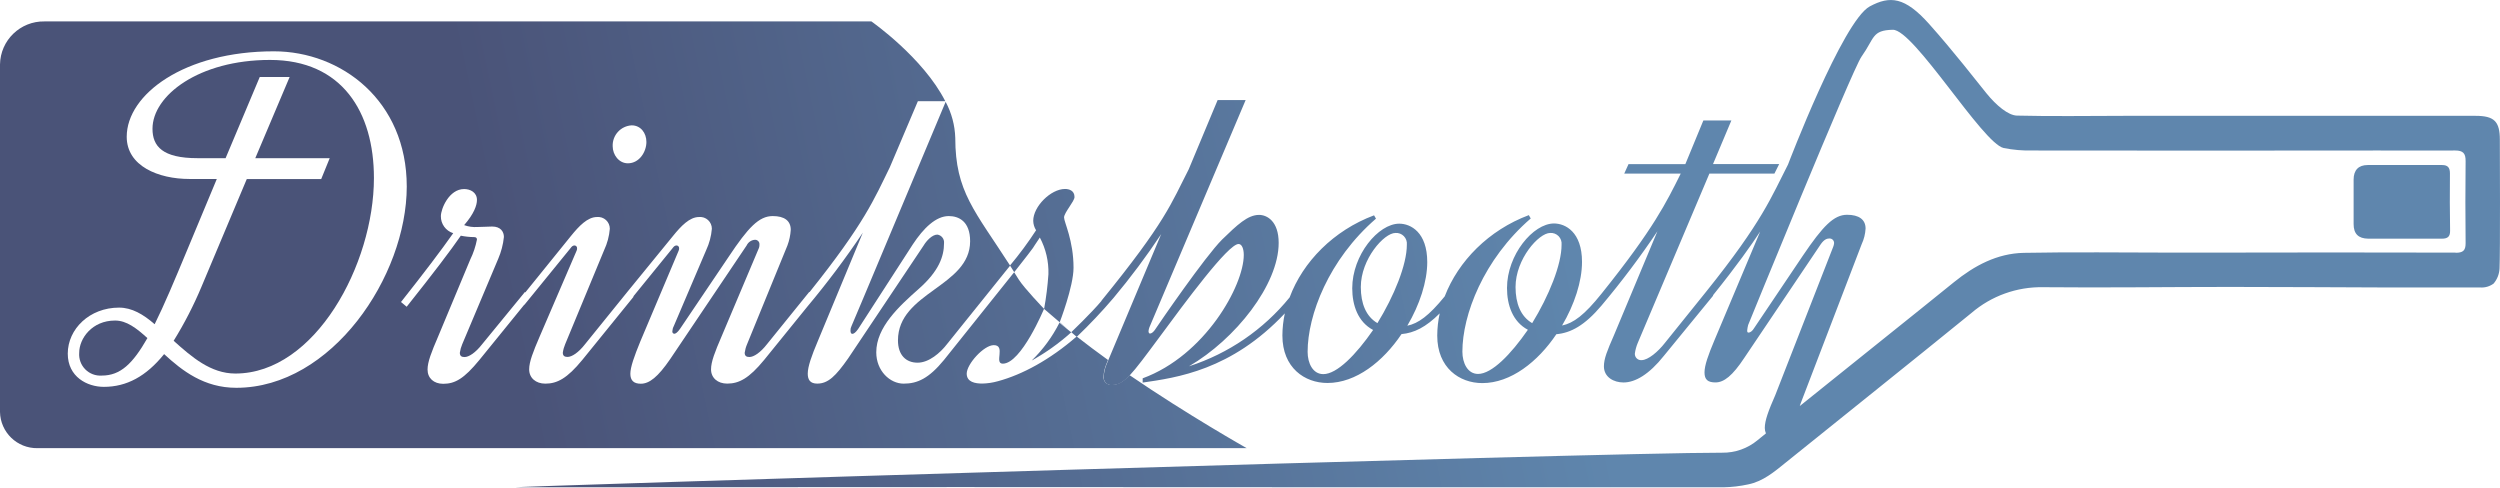
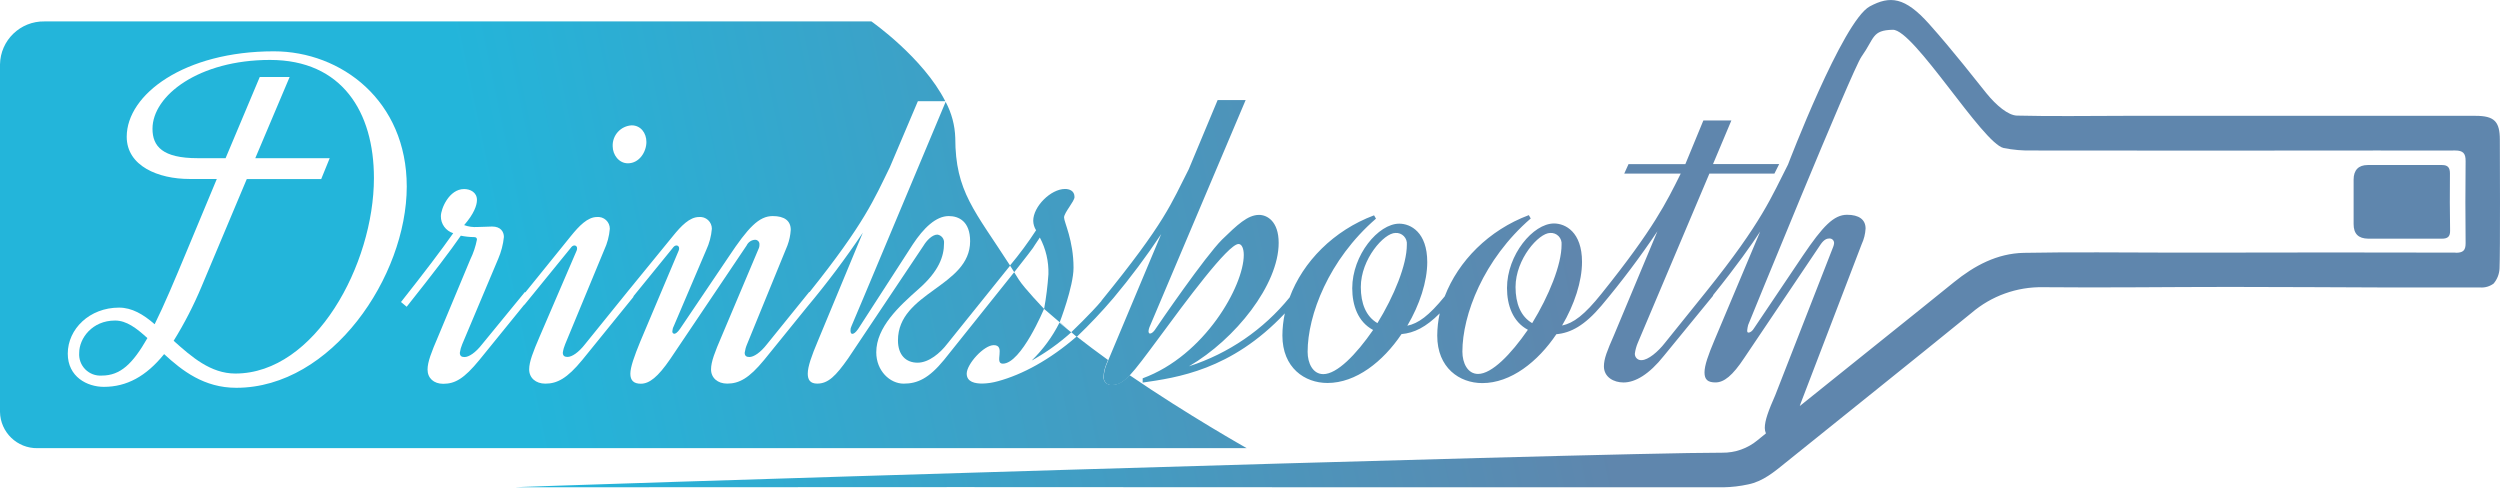
<svg xmlns="http://www.w3.org/2000/svg" xmlns:xlink="http://www.w3.org/1999/xlink" viewBox="0 0 638.22 124.4">
  <defs>
    <style>.cls-1{fill:url(#linear-gradient);}.cls-2{fill:url(#linear-gradient-2);}.cls-3{fill:url(#linear-gradient-3);}.cls-4{fill:url(#linear-gradient-4);}.cls-5{fill:url(#linear-gradient-5);}.cls-6{fill:url(#linear-gradient-6);}.cls-7{fill:url(#linear-gradient-7);}.cls-8{fill:url(#linear-gradient-8);}</style>
    <linearGradient id="linear-gradient" x1="-14.96" y1="97.79" x2="390.52" y2="12.77" gradientUnits="userSpaceOnUse">
-       <stop offset="0.35" stop-color="#4a5378" />
+       <stop offset="0.35" stop-color="#23B5DA" />
      <stop offset="1" stop-color="#5f86ad" />
    </linearGradient>
    <linearGradient id="linear-gradient-2" x1="-20.2" y1="72.79" x2="385.3" y2="-12.23" xlink:href="#linear-gradient" />
    <linearGradient id="linear-gradient-3" x1="-3.05" y1="154.57" x2="402.44" y2="69.55" xlink:href="#linear-gradient" />
    <linearGradient id="linear-gradient-4" x1="-5.2" y1="144.3" x2="400.29" y2="59.27" xlink:href="#linear-gradient" />
    <linearGradient id="linear-gradient-5" x1="-12.03" y1="111.74" x2="393.46" y2="26.72" xlink:href="#linear-gradient" />
    <linearGradient id="linear-gradient-6" x1="-15.01" y1="97.52" x2="390.48" y2="12.49" xlink:href="#linear-gradient" />
    <linearGradient id="linear-gradient-7" x1="-9.29" y1="124.79" x2="396.2" y2="39.77" xlink:href="#linear-gradient" />
    <linearGradient id="linear-gradient-8" x1="2.24" y1="179.81" x2="407.73" y2="94.78" xlink:href="#linear-gradient" />
  </defs>
  <g id="Layer_2" data-name="Layer 2">
    <g id="Layer_1-2" data-name="Layer 1">
      <path class="cls-1" d="M20.22,90.06A5.41,5.41,0,0,0,26,95.88c4.73,0,7.88-3,11.63-9.57-2.79-2.54-5.33-4.48-8.24-4.48C23.49,81.82,20.22,86.42,20.22,90.06Z" />
      <path class="cls-2" d="M68.93,15.3c-18.17,0-30,9.09-30,17.57,0,4.48,2.54,7.51,11.51,7.51h7.15l8.72-20.72h7.63L65.17,40.38h19L82,45.71H63L51.48,73.1A98.08,98.08,0,0,1,44.33,87c4.6,4.12,9.45,8.36,15.75,8.36,20.36,0,35.38-27.87,35.38-49.92C95.46,28.63,87.34,15.3,68.93,15.3Z" />
      <path class="cls-3" d="M638.18,35.68c0-4.71-1.45-6.11-6.23-6.11H542.38c-8.73,0-18.78.17-27.5-.06-2.18-.06-5.2-2.53-7.77-5.7S498.71,13.09,492.5,6.14s-10-7.29-15.18-4.5C470.4,5.4,456.46,42,456.46,42c-4.19,8.14-6.48,14.5-20.9,32.46L425,87.58c-1.7,2.18-4.24,4.36-5.94,4.36a1.59,1.59,0,0,1-1.7-1.7,10.92,10.92,0,0,1,.73-2.67l18.3-43.26h16.6l1.21-2.42H437.31L442,30.75h-7.15l-4.6,11.15H415.74l-1.09,2.42h14.42c-3.63,7.26-6.81,13.95-20.23,30.66h0c-4.36,5.45-7.15,7.51-10.06,8.12,3.15-5.33,5.09-11.27,5.09-16.24,0-7.63-4.24-9.81-7.15-9.81-5.33,0-12,8-12,16.48,0,4.36,1.45,8.6,5.33,10.66-4.36,6.3-9.21,11.27-12.72,11.27-2.67,0-4-2.79-4-5.69,0-9.33,5.33-23.51,17.45-34l-.49-.85c-10.24,3.83-18,11.73-21.47,20.74-4.07,5-6.76,6.91-9.55,7.49,3.15-5.33,5.09-11.27,5.09-16.24,0-7.63-4.24-9.81-7.15-9.81-5.33,0-12,8-12,16.48,0,4.36,1.45,8.6,5.33,10.66-4.36,6.3-9.21,11.27-12.72,11.27-2.67,0-4-2.79-4-5.69,0-9.33,5.33-23.51,17.45-34l-.49-.85c-10.32,3.86-18.17,11.85-21.55,20.95a54.74,54.74,0,0,1-25.7,17.59c11.87-6.91,22.9-20.84,22.9-31.5,0-5.57-3-7.15-5-7.15-2.91,0-5.57,2.54-9.45,6.3-4.36,4.36-16,21.32-17.21,23.14-.48.61-.85.85-1.21.85-.12,0-.36-.12-.36-.61a3.75,3.75,0,0,1,.24-1L318,25.54h-7.15l-7.39,17.69c-4.48,8.72-5.82,13.33-22.29,33.56l.05,0c-2.61,3.12-7.72,8-7.72,8l-3-2.44s3.56-9.18,3.56-14c0-7-2.42-11.63-2.42-12.84s2.67-4.12,2.67-5.21c0-1.7-1.45-2.06-2.42-2.06-3.64,0-8.12,4.48-8.12,8.12a4.68,4.68,0,0,0,.73,2.42,92.39,92.39,0,0,1-6.66,9l1.08,1.7c6.66-8.48,3.88-5,6.54-8.84A18.77,18.77,0,0,1,267.65,70a81.15,81.15,0,0,1-1.1,8.86L274.88,86a134,134,0,0,0,9.37-9.92l0,0a182.54,182.54,0,0,0,12.19-16.32l-13.93,33.2a9.2,9.2,0,0,0-.73,3.15,1.92,1.92,0,0,0,2.18,2.18c3,0,4.85-2.54,11.87-12,6.79-9.21,17.69-24,20.36-24,.85,0,1.33,1.21,1.33,2.79,0,7.88-9.94,25.69-25.81,31.5v1.09C300.33,96.41,314.29,94.57,328,80a27.25,27.25,0,0,0-.62,5.65c0,8.24,5.69,12.12,11.51,12.12,7.27,0,14.18-5.45,18.9-12.48C361,85,364,83.55,367.54,80a27.26,27.26,0,0,0-.63,5.68c0,8.24,5.69,12.12,11.51,12.12,7.27,0,14.18-5.45,18.9-12.48,3.7-.33,7.22-2.23,11.5-7.28h0a218.16,218.16,0,0,0,14.3-19L412,85.64c-1.7,3.88-2.54,5.94-2.54,7.88,0,2.79,2.54,4.12,5,4.12,3,0,6.54-2.06,10.3-6.79l12.6-15.39-.07-.06c6.28-7.81,9.77-12.8,12.07-16.3L437.68,86.85c-1.58,3.76-2.54,6.42-2.54,8.24s.85,2.54,2.79,2.54c2.18,0,4.36-1.7,7.39-6.3l19.51-29c.85-1.21,1.58-1.45,2.18-1.45a1.15,1.15,0,0,1,1.21,1.21A3.08,3.08,0,0,1,468,63L453.2,100.89c-1.7,3.88-2.67,6.42-2.67,8.36a3.5,3.5,0,0,0,.29,1.39l-2.07,1.68a13.82,13.82,0,0,1-9.13,3.25c-30.48-.06-315.38,8.83-307.86,8.83q113.47-.1,226.94,0,40.63,0,81.26,0a32.37,32.37,0,0,0,6.33-.74c3.79-.77,6.65-3.2,9.57-5.56,15.81-12.75,31.7-25.41,47.45-38.22a27.33,27.33,0,0,1,18.25-6.56c15.95.16,31.9-.07,47.85-.07,13.44,0,26.87.1,40.31.14,7.83,0,15.66,0,23.48,0a5.12,5.12,0,0,0,3.39-1,6.4,6.4,0,0,0,1.51-3.81C638.3,64.6,638.19,38.45,638.18,35.68ZM351.64,82.49c-2.91-1.7-4.24-5-4.24-9.21,0-7.15,5.94-13.81,8.84-13.81a2.73,2.73,0,0,1,2.91,3C359.16,67.58,355.89,75.58,351.64,82.49Zm39.5,0c-2.91-1.7-4.24-5-4.24-9.21,0-7.15,5.94-13.81,8.84-13.81a2.73,2.73,0,0,1,2.91,3C398.66,67.58,395.39,75.58,391.15,82.49Zm235.74-18q-31.8-.08-63.59,0h-8.64c-12.68,0-25.36-.19-38,.06-6.79.14-12.58,3.24-17.82,7.48-11.81,9.57-23.7,19-35.55,28.56l-3.82,3.07c.1-.29.21-.59.3-.87l15.5-40.45a10.78,10.78,0,0,0,1-4c0-2.3-1.7-3.51-4.73-3.51-3.39,0-6.18,2.91-11.27,10.42L447.85,83.7c-.48.85-1.09,1.21-1.45,1.21s-.36-.24-.36-.61a9,9,0,0,1,.24-1.33s26.55-65.14,28.92-68.48c3.41-4.8,2.62-6.76,8-6.89s22.94,29,28.31,30.19a33.63,33.63,0,0,0,7.42.63q44.16.06,88.32,0c6.51,0,13,.05,19.53,0,2,0,2.68.72,2.66,2.69-.07,7-.08,14,0,21C629.44,64,628.74,64.53,626.89,64.53Z" />
      <path class="cls-4" d="M273.46,84.85q-1.53-1.23-3-2.45a36.22,36.22,0,0,1-7.09,9.65A55.34,55.34,0,0,0,273.46,84.85Z" />
      <path class="cls-5" d="M241.41,26c-23.45,56-24.05,57.29-24.05,57.29a2.21,2.21,0,0,0-.24,1.09c0,.48.12.85.48.85s.85-.36,1.45-1.21L233,62.43c2.79-4.24,5.94-7.27,9.21-7.27,2.54,0,5.45,1.33,5.45,6.42,0,11.63-18.42,13-18.42,25.32,0,3.76,2.06,5.69,5,5.69s5.82-2.54,7.51-4.73l16.12-20.05c-9-14-14-18.87-14-32.61A20.84,20.84,0,0,0,241.41,26Z" />
      <path class="cls-6" d="M288.36,95.77c-1.72,1.82-2.93,2.46-4.45,2.46a1.92,1.92,0,0,1-2.18-2.18,9.2,9.2,0,0,1,.73-3.15l.4-1c-2.76-2-5.45-4-8-6-6.9,6-13.94,9.75-20.07,11.41a16,16,0,0,1-4,.61c-1.82,0-4-.36-4-2.54,0-2.42,4.36-7.27,6.91-7.27,3.15,0,0,4.73,2.3,4.73,4.72,0,10.53-14,10.53-14s-5-5.19-6.45-7.47l-1.18-1.87L241,91.88c-3.88,4.73-6.79,6.06-10.3,6.06s-7-3.27-7-8c0-6.42,5.82-11.75,10.9-16.24S241,65.46,241,62.07a2,2,0,0,0-1.7-2.18c-1.33,0-2.79,1.58-3.51,2.79L216.51,91.51c-3.15,4.48-5.09,6.42-7.88,6.42-1.82,0-2.42-1-2.42-2.54,0-1.82,1-4.6,2.54-8.24L220.27,59.4a219.92,219.92,0,0,1-14.18,18.9h0l-11,13.57c-3.88,4.73-6.42,6.06-9.45,6.06-2.42,0-4.12-1.45-4.12-3.64,0-1.94,1-4.48,2.67-8.36l9.57-22.66a2.36,2.36,0,0,0,.12-.85,1.12,1.12,0,0,0-1.09-1.21,2.51,2.51,0,0,0-2.18,1.45l-19.51,29c-3.15,4.6-5.33,6.3-7.51,6.3-1.82,0-2.67-.85-2.67-2.54s1-4.48,2.54-8.24L173.25,64a1.32,1.32,0,0,0,.12-.61.68.68,0,0,0-.61-.73c-.48,0-.73.24-1.09.73l-10,12.29.08.06L148.66,91.88c-3.88,4.73-6.42,6.06-9.45,6.06-2.42,0-4.12-1.45-4.12-3.64,0-1.94,1-4.48,2.67-8.36L147.2,64a1.32,1.32,0,0,0,.12-.61.68.68,0,0,0-.61-.73c-.48,0-.73.24-1.09.73L133.87,77.82l-.06,0-11.45,14.1c-3.88,4.73-6.18,6.06-9.21,6.06-2.42,0-4-1.45-4-3.64,0-1.94,1-4.48,2.67-8.36l8.24-19.75a20.27,20.27,0,0,0,1.7-5.09c0-.49-.36-.61-.73-.61a18,18,0,0,1-3.39-.36C115,64,110.85,69.46,103.82,78.31l-1.45-1.21c5.94-7.51,10.18-13.09,13.33-17.57a4.48,4.48,0,0,1-3.15-4.36c0-1.82,2.06-6.91,5.94-6.91,1.58,0,3.27.85,3.27,2.79,0,1.33-.73,3.51-3.27,6.42a8.25,8.25,0,0,0,3.39.48c1.45,0,2.67-.12,3.76-.12,2.18,0,3,1.33,3,2.67a19,19,0,0,1-1.45,5.57L118,87.88a8.51,8.51,0,0,0-.61,2.18c0,.85.48,1.09,1.21,1.09,1.09,0,2.79-1.09,4.48-3.27L134,74.55l.11.09,11.64-14.39c2.06-2.54,4.24-4.85,6.66-4.85a3,3,0,0,1,3.27,3,15.94,15.94,0,0,1-1.45,5.45l-9.94,24a8.5,8.5,0,0,0-.61,2.18c0,.85.48,1.09,1.21,1.09,1.09,0,2.79-1.09,4.48-3.27l10.78-13.33,0,0L171.8,60.25c2.06-2.54,4.24-4.85,6.66-4.85a3,3,0,0,1,3.27,3,15.94,15.94,0,0,1-1.45,5.45L172,83.27a3.16,3.16,0,0,0-.36,1.33.55.55,0,0,0,.48.61c.36,0,.85-.36,1.45-1.21L186,65.58c5-7.51,7.75-10.42,11.27-10.42,3,0,4.6,1.21,4.6,3.51a13.77,13.77,0,0,1-.85,4l-10.3,25.2a8.5,8.5,0,0,0-.61,2.18c0,.85.49,1.09,1.21,1.09,1.09,0,2.79-1.09,4.48-3.27l10.78-13.33.07.05C220.73,57,223.24,50.68,227.17,42.68l7.15-16.84h7c-5.65-11.15-18.86-20.37-18.86-20.37H11.35A11.16,11.16,0,0,0,0,16.44v88.72a9.42,9.42,0,0,0,9.58,9.25H318.27S303.32,106,288.36,95.77ZM186,71.14l-2,2.15ZM161.26,32c2.3,0,3.76,1.94,3.76,4.24,0,2.54-1.82,5.45-4.73,5.45-2.3,0-3.88-2.18-3.88-4.36A5.14,5.14,0,0,1,161.26,32ZM60.32,99c-8.24,0-13.81-4.36-18.42-8.6-4.6,5.69-9.57,8.36-15.39,8.36-4.24,0-9.21-2.54-9.21-8.48,0-6.3,5.57-11.75,13.09-11.75,3.27,0,6.18,1.7,9.09,4.24,2.42-4.85,5-11,8.24-18.78l7.63-18.3h-7c-7.88,0-16-3.27-16-10.78,0-10.78,14.66-21.81,37.56-21.81,17.21,0,33.93,12.6,33.93,34.53C103.82,70.55,84.68,99,60.32,99Z" />
      <path class="cls-7" d="M257.84,67.81h0l1.09,1.7h0Z" />
      <path class="cls-8" d="M625.44,44.25c0-1.46-.55-2.12-2-2.12-6.33,0-12.67,0-19,0-2.36,0-3.58,1.32-3.59,3.69q0,5.7,0,11.4c0,2.47,1.22,3.68,3.73,3.71,3.05,0,6.1,0,9.16,0,3.22,0,6.45,0,9.67,0,1.42,0,2.09-.51,2.07-2C625.39,54,625.4,49.14,625.44,44.25Z" />
    </g>
  </g>
</svg>
